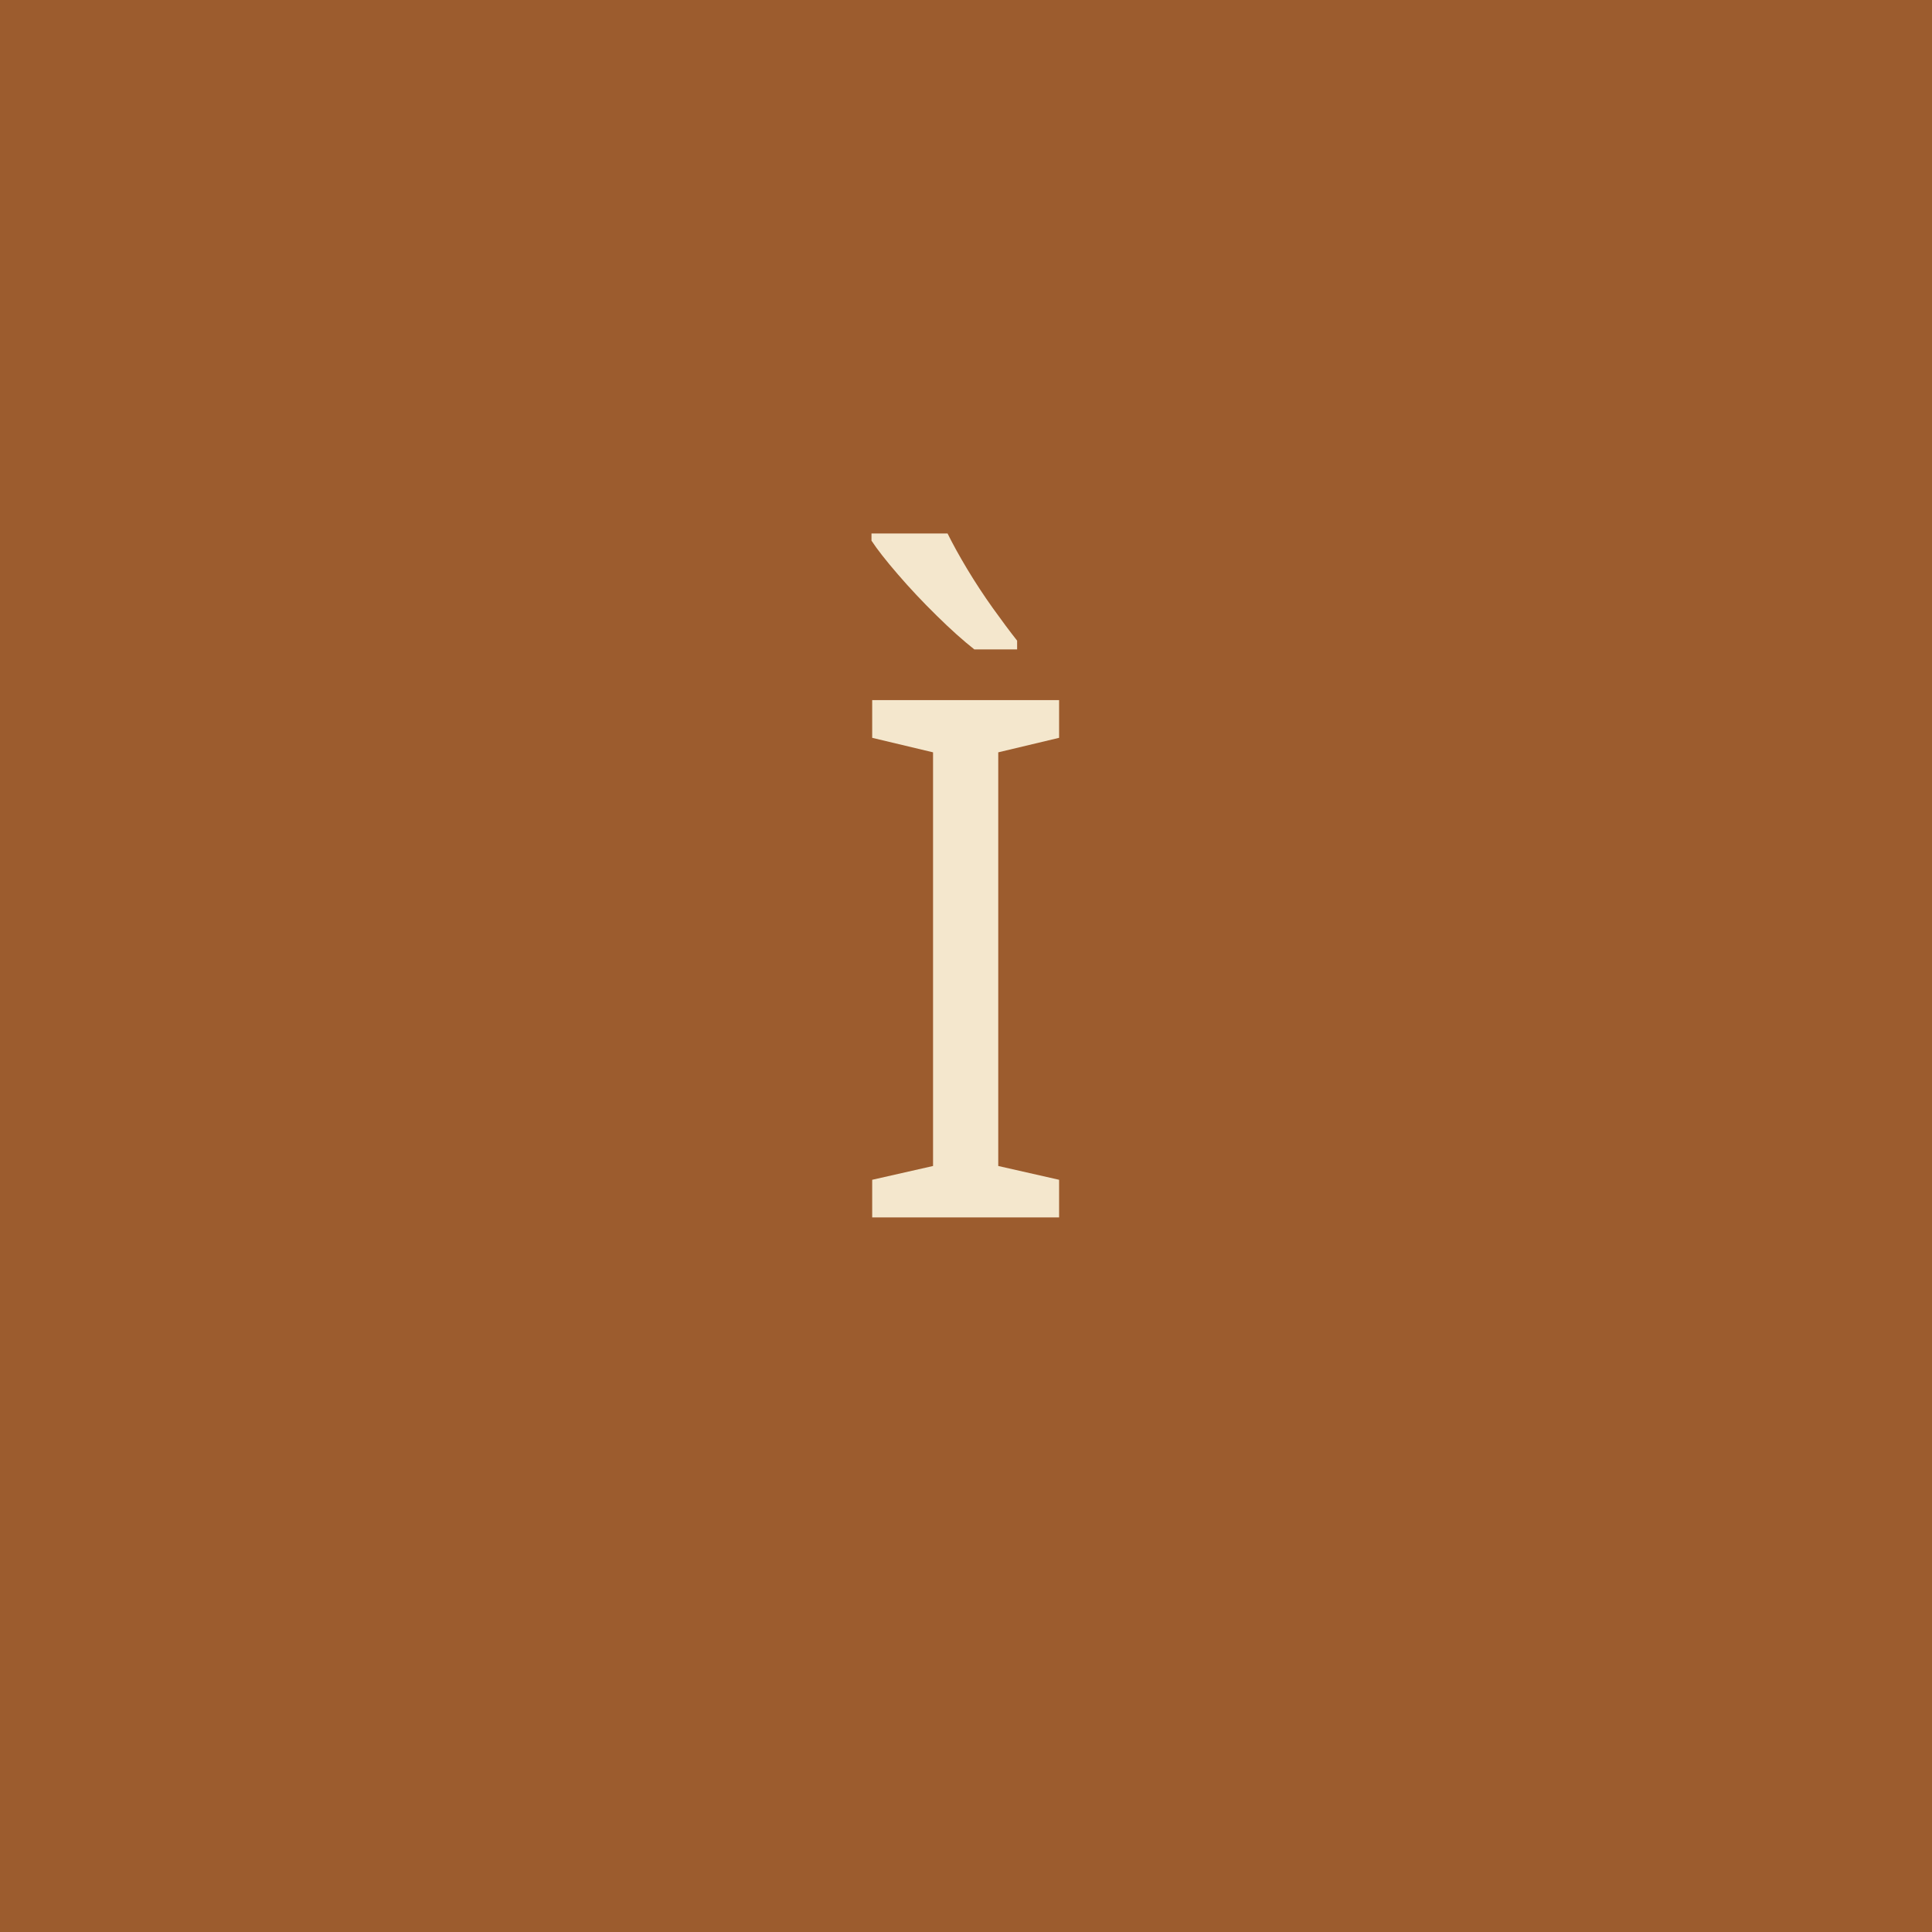
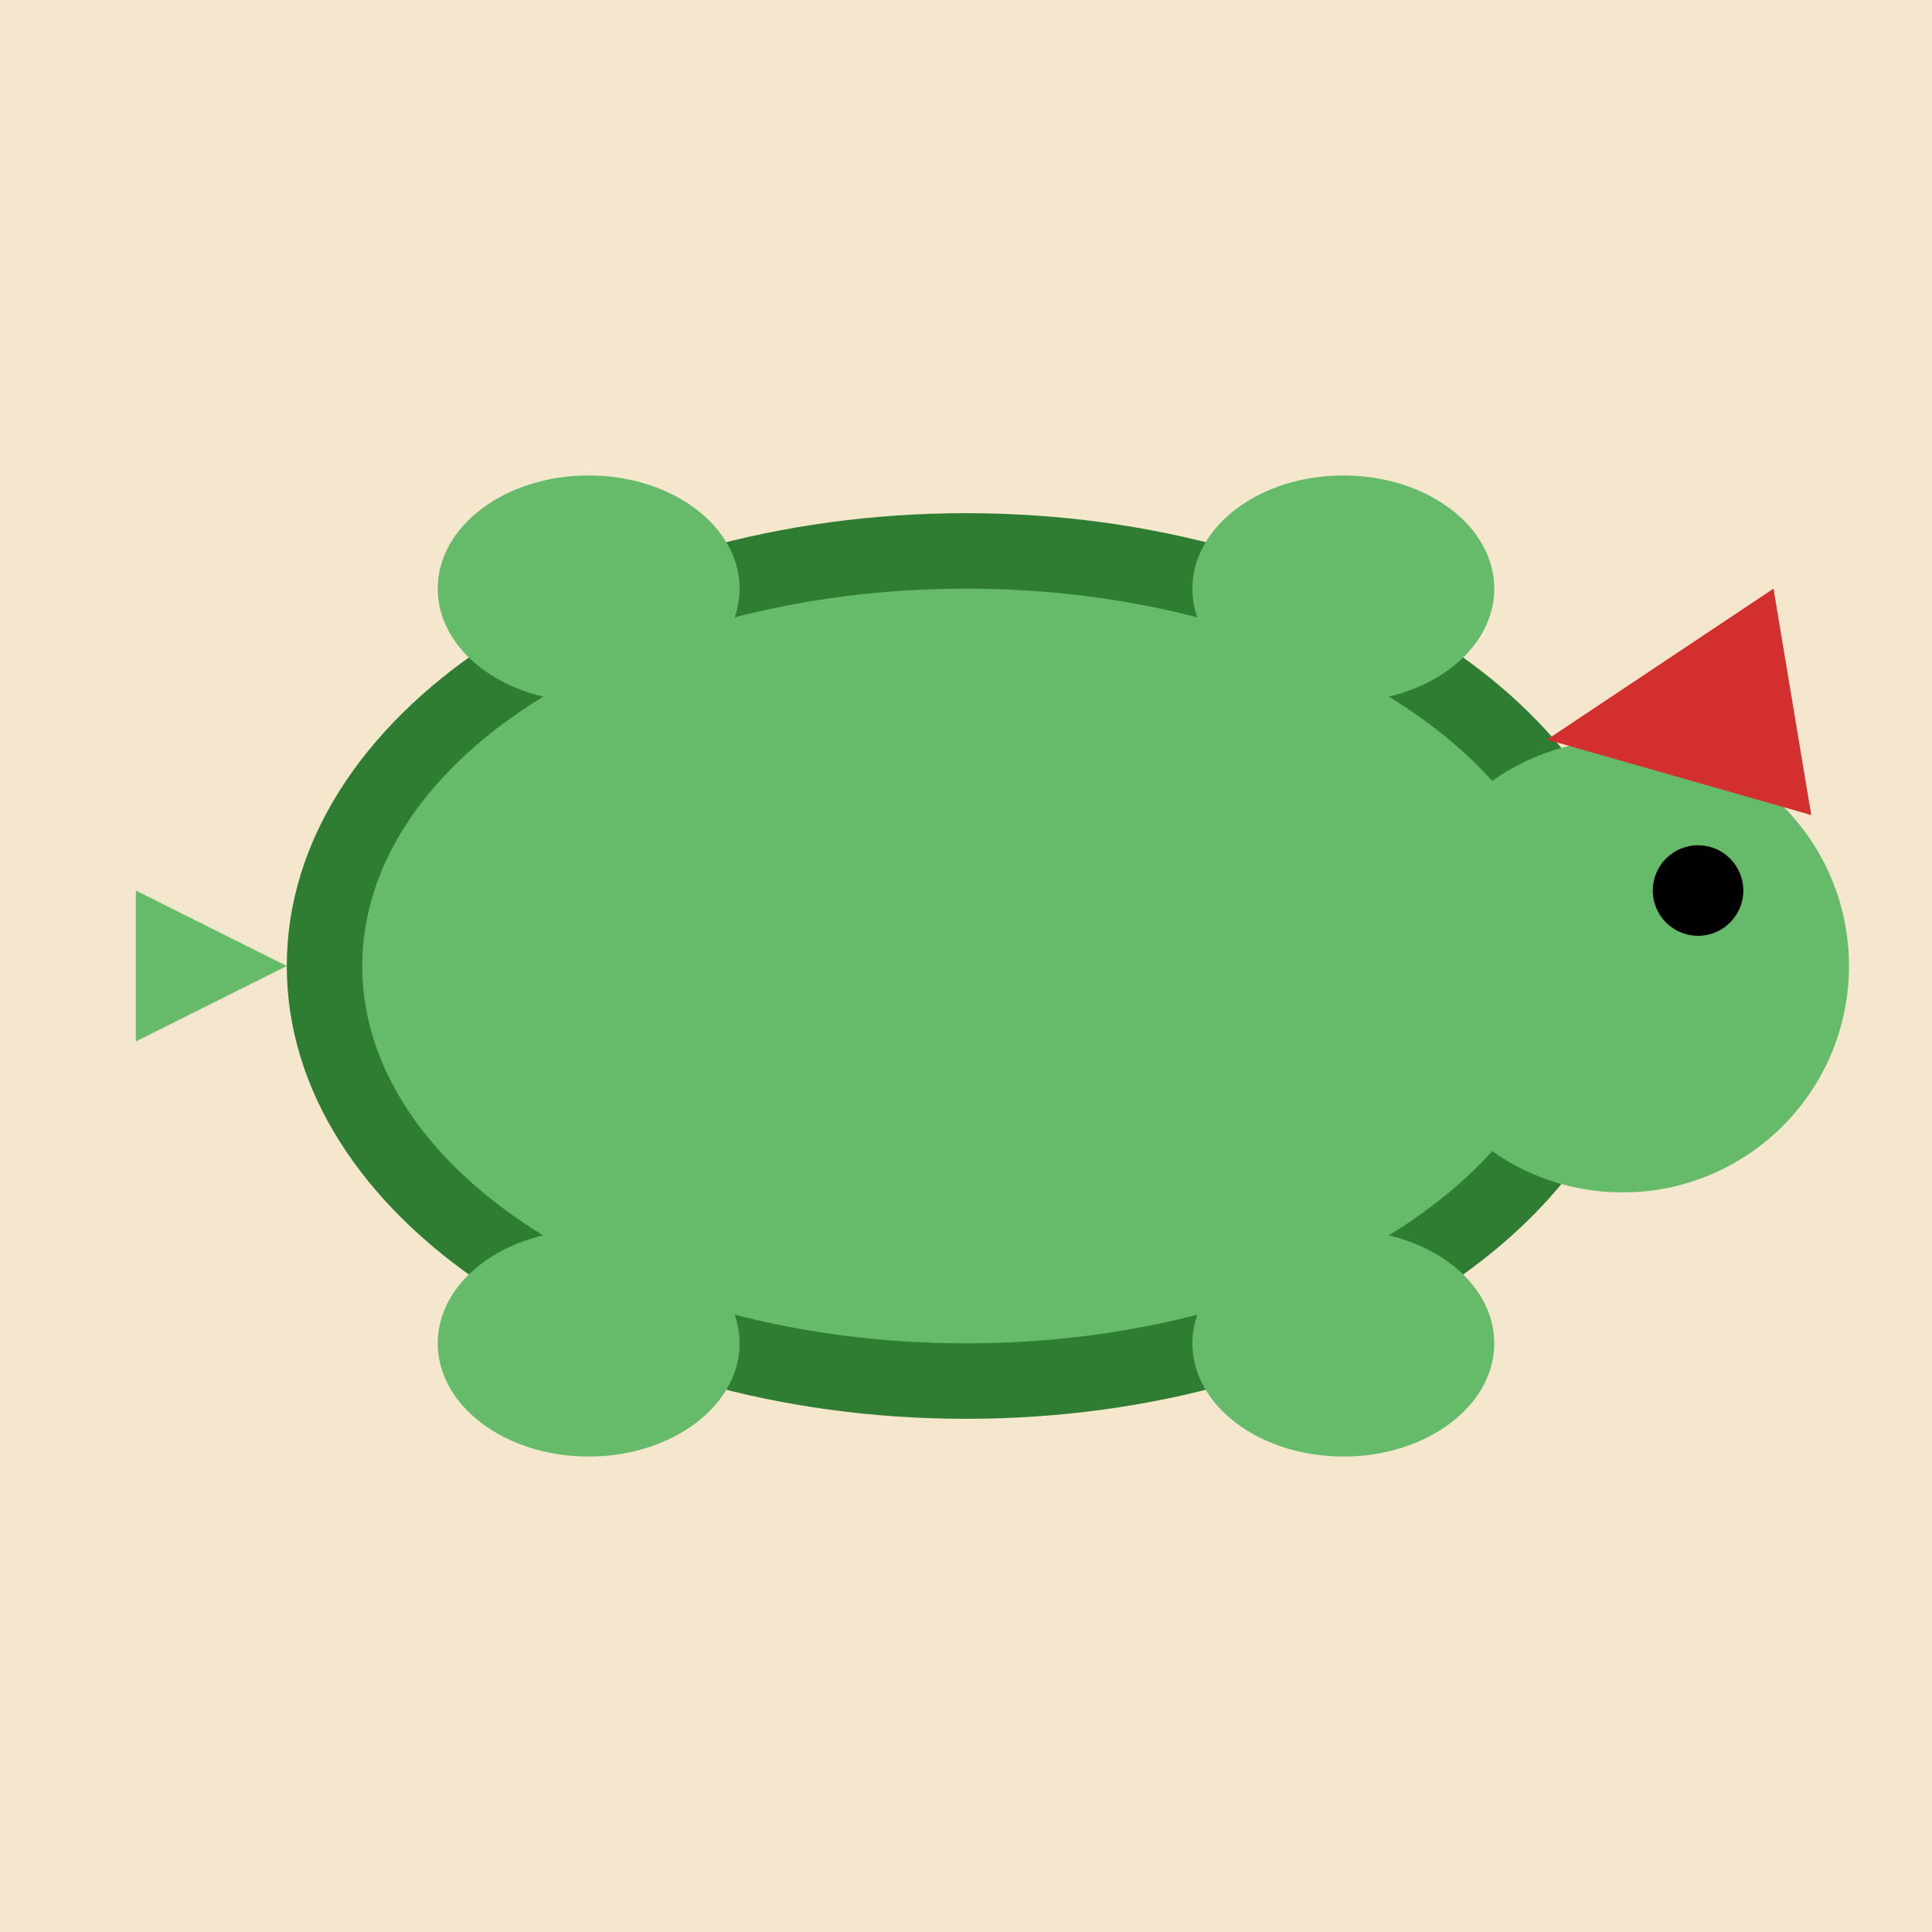
- <svg xmlns="http://www.w3.org/2000/svg" viewBox="0 0 256 256">
-   <rect width="256" height="256" fill="#9C5C2E" />
-   <text x="50%" y="50%" dominant-baseline="middle" text-anchor="middle" font-family="'Noto Sans', sans-serif" font-size="96" fill="#F4E7CD">Ì</text>
+ <svg xmlns="http://www.w3.org/2000/svg" viewBox="0 0 512 512">
+   <rect width="512" height="512" fill="#F4E7CD" />
+   <ellipse cx="256" cy="256" rx="180" ry="120" fill="#2E7D32" />
+   <ellipse cx="256" cy="256" rx="160" ry="100" fill="#66BB6A" />
+   <circle cx="430" cy="256" r="60" fill="#66BB6A" />
+   <circle cx="450" cy="236" r="12" fill="#000" />
+   <ellipse cx="156" cy="356" rx="40" ry="30" fill="#66BB6A" />
+   <ellipse cx="356" cy="356" rx="40" ry="30" fill="#66BB6A" />
+   <ellipse cx="156" cy="156" rx="40" ry="30" fill="#66BB6A" />
+   <ellipse cx="356" cy="156" rx="40" ry="30" fill="#66BB6A" />
+   <polygon points="76,256 36,236 36,276" fill="#66BB6A" />
+   <path d="M410 196 L470 156 L480 216 Z" fill="#D32F2F" />
</svg>
